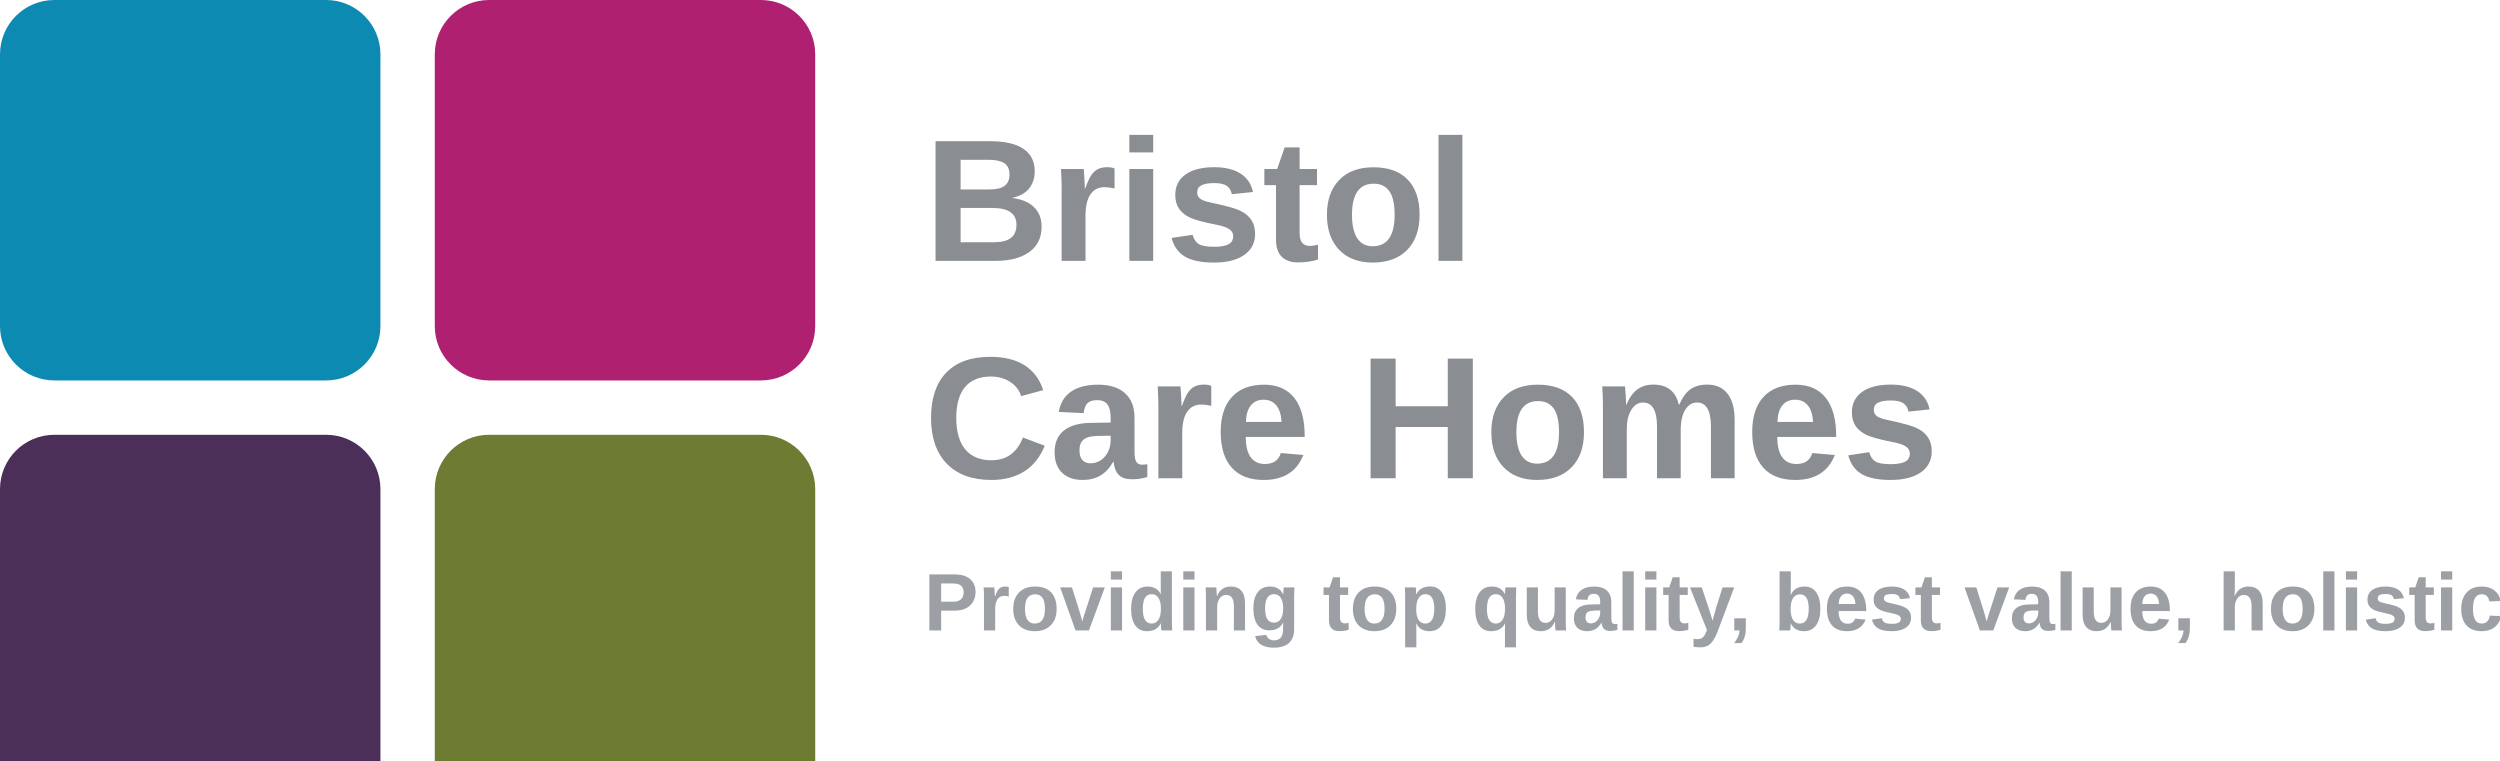
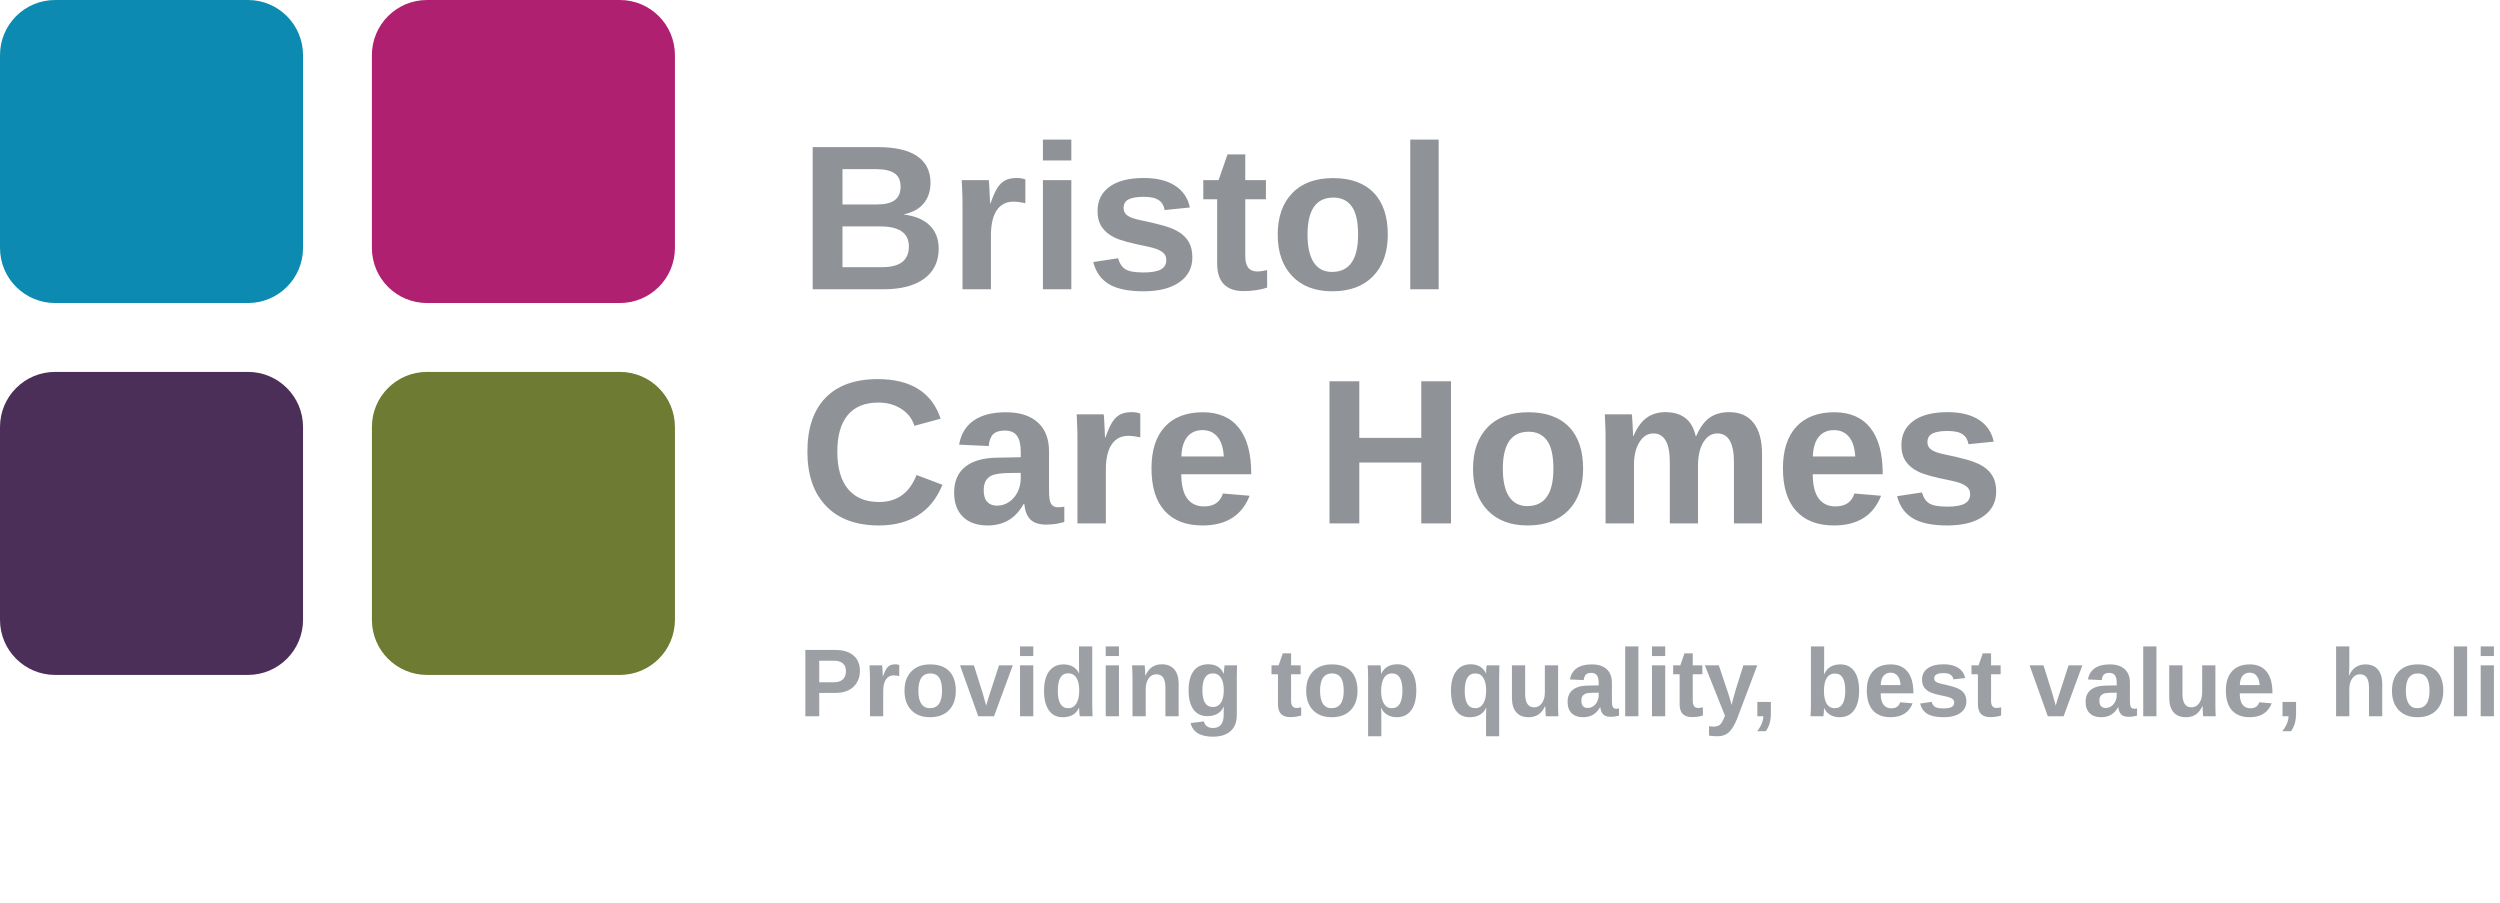
- <svg xmlns="http://www.w3.org/2000/svg" viewBox="0 0 460 140" role="img" aria-labelledby="title desc">
+ <svg xmlns="http://www.w3.org/2000/svg" viewBox="0 0 363 131" role="img" aria-labelledby="title desc">
  <g fill="none" fill-rule="evenodd">
-     <rect x="0" y="0" width="70" height="70" rx="10" fill="#0D8AB2" />
-     <rect x="80" y="0" width="70" height="70" rx="10" fill="#B02071" />
-     <rect x="0" y="80" width="70" height="70" rx="10" fill="#4B2F58" />
-     <rect x="80" y="80" width="70" height="70" rx="10" fill="#6D7B33" />
-     <g fill="#8A8D91" font-family="Arial, Helvetica, sans-serif" font-weight="700" font-size="32">
-       <text x="170" y="48">Bristol</text>
-       <text x="170" y="88">Care Homes</text>
+     <rect x="0" y="0" width="44" height="44" rx="8" fill="#0D8AB2" />
+     <rect x="54" y="0" width="44" height="44" rx="8" fill="#B02071" />
+     <rect x="0" y="54" width="44" height="44" rx="8" fill="#4B2F58" />
+     <rect x="54" y="54" width="44" height="44" rx="8" fill="#6D7B33" />
+     <g fill="#8F9296" font-family="Arial, Helvetica, sans-serif" font-weight="700" font-size="30">
+       <text x="116" y="42">Bristol</text>
+       <text x="116" y="76">Care Homes</text>
    </g>
-     <text fill="#9CA0A5" font-family="Arial, Helvetica, sans-serif" font-size="15" font-weight="600" x="170" y="116">
+     <text fill="#9CA0A5" font-family="Arial, Helvetica, sans-serif" font-size="14" font-weight="600" x="116" y="104">
      Providing top quality, best value, holistic care
    </text>
  </g>
</svg>
